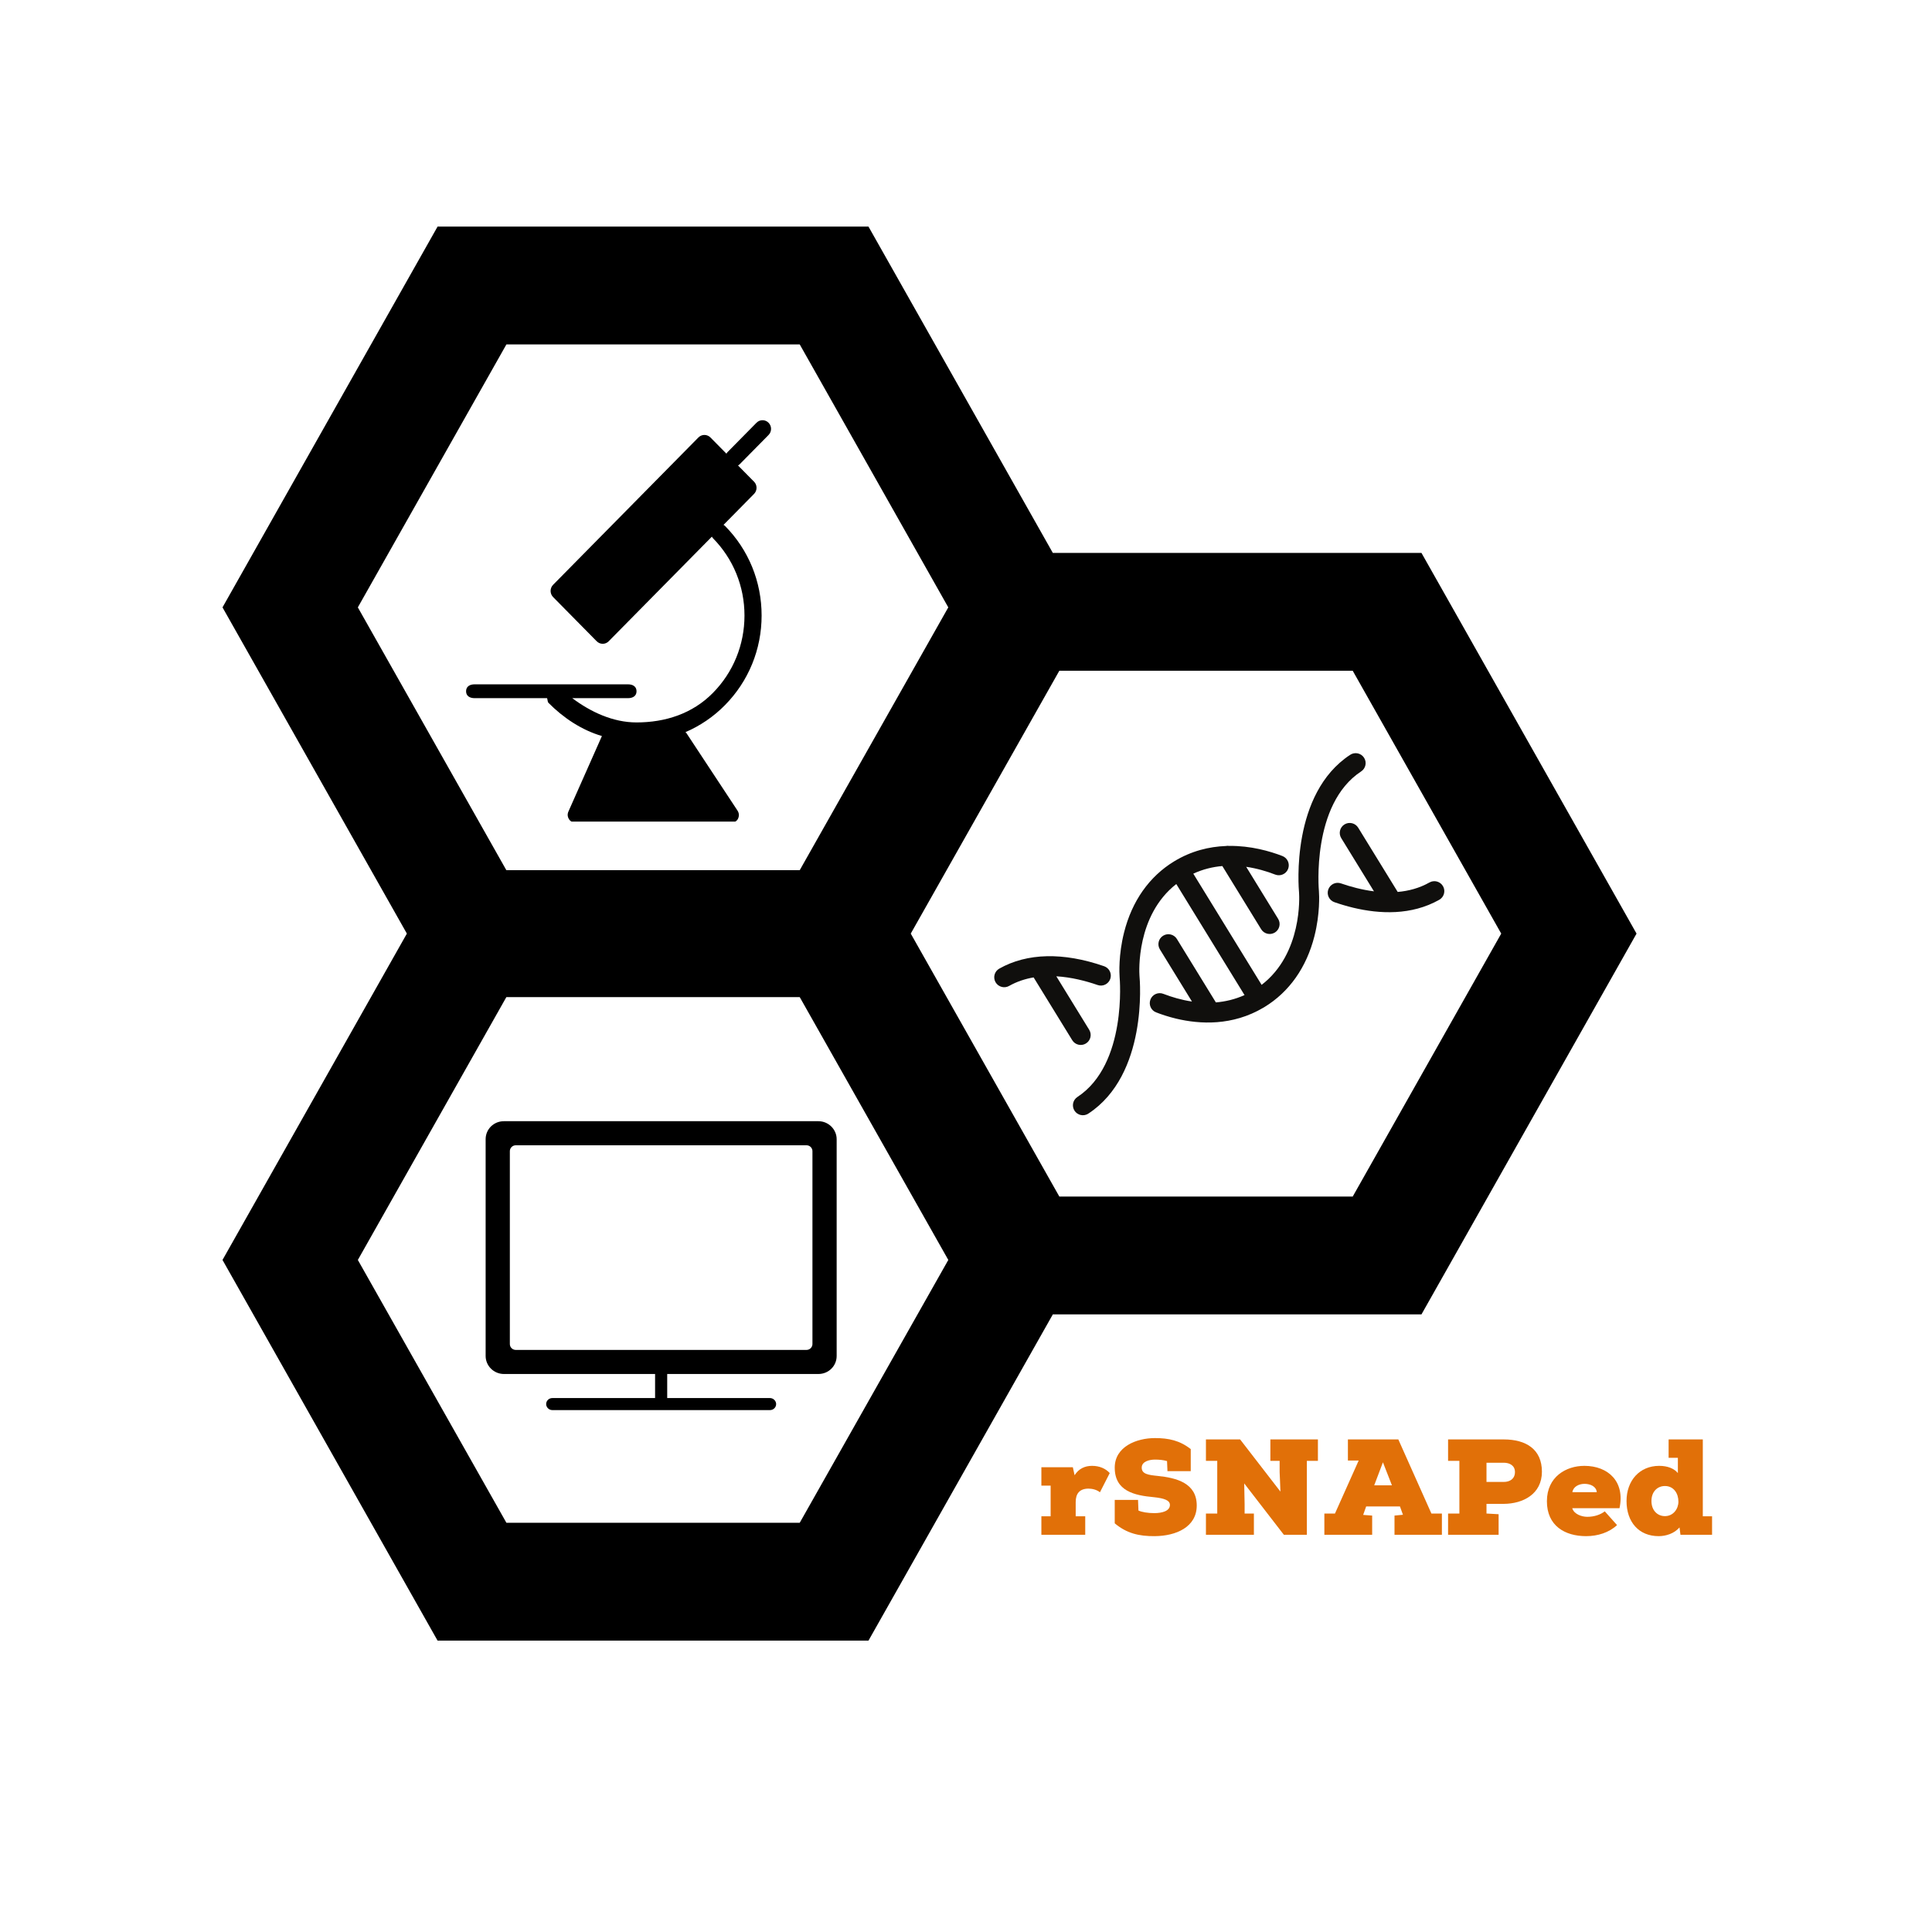
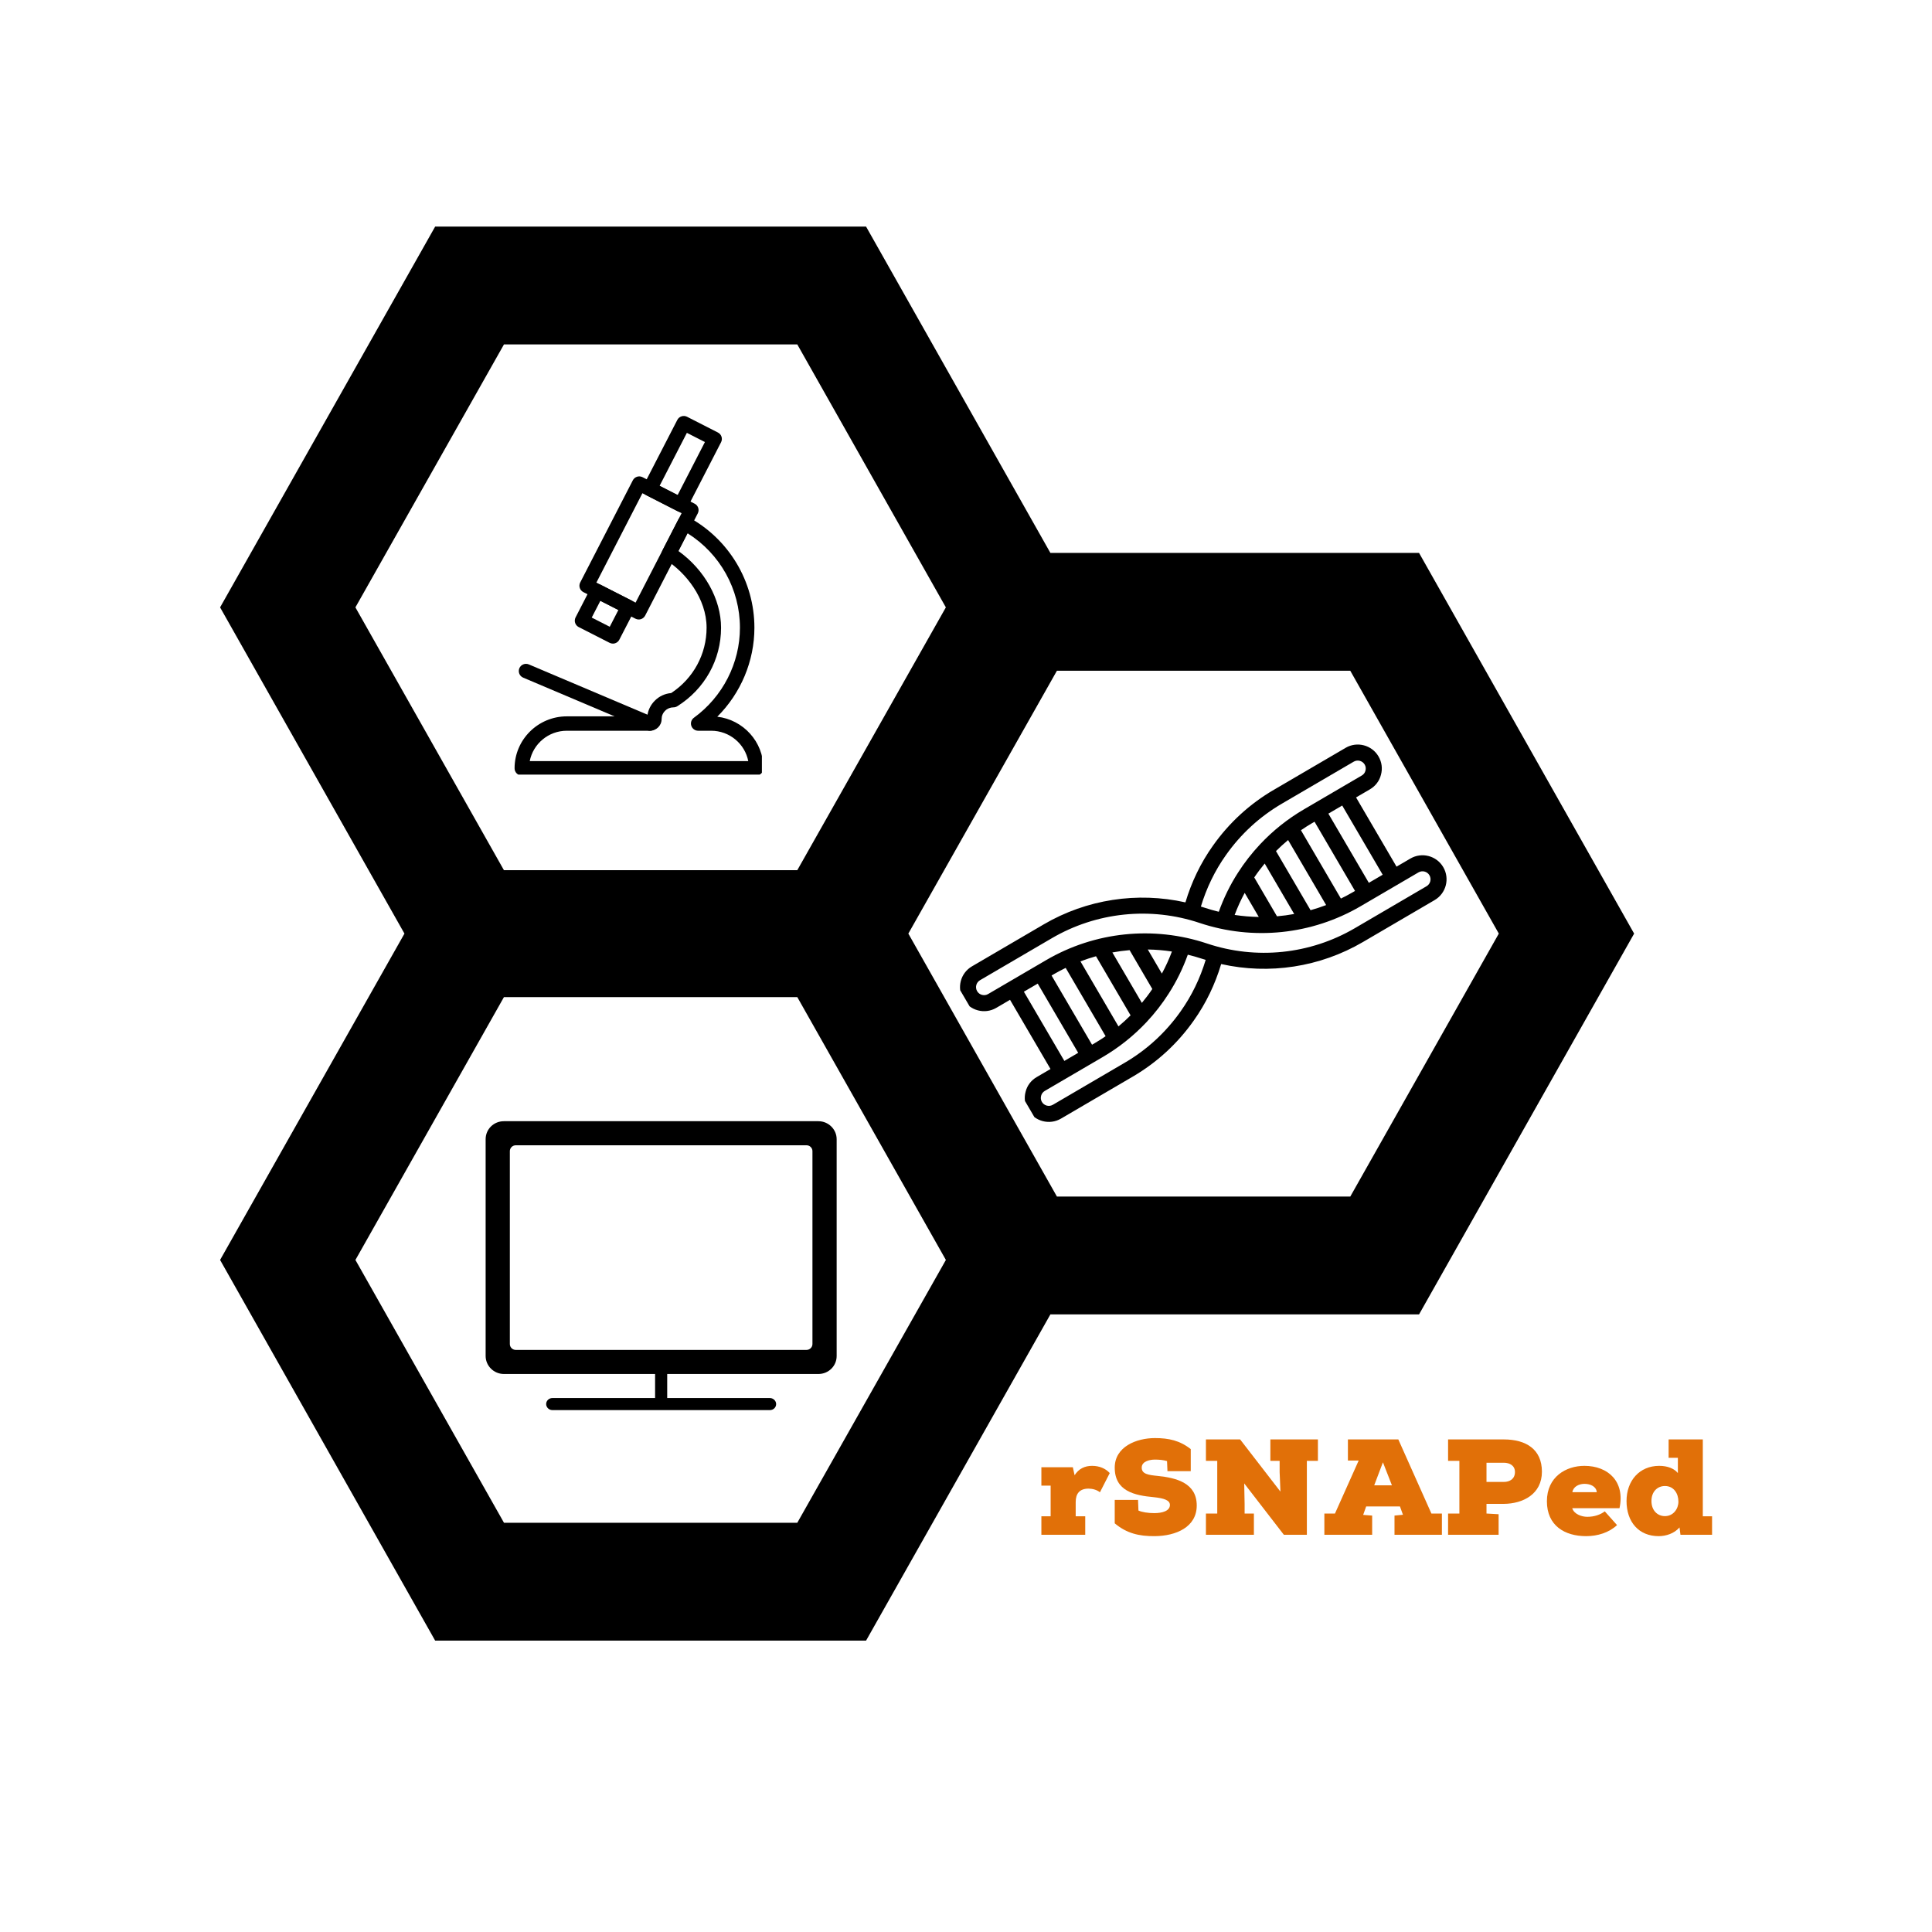
<svg xmlns="http://www.w3.org/2000/svg" xmlns:xlink="http://www.w3.org/1999/xlink" width="375pt" height="375pt" viewBox="0 0 375 375" version="1.2">
  <defs>
    <g>
      <symbol overflow="visible" id="glyph0-0">
        <path style="stroke:none;" d="M 0.82 -9.543 L 2.617 -9.543 L 2.617 -3.594 L 0.82 -3.594 L 0.82 0 L 9.332 0 L 9.332 -3.594 L 7.48 -3.594 L 7.48 -6.344 C 7.48 -7.984 8.223 -8.938 9.941 -8.961 C 10.707 -8.961 11.555 -8.75 12.188 -8.25 L 14.09 -11.977 C 13.297 -12.848 12.109 -13.379 10.656 -13.379 C 9.254 -13.379 8.062 -12.824 7.27 -11.555 L 6.926 -13.113 L 0.82 -13.113 Z M 0.82 -9.543 " />
      </symbol>
      <symbol overflow="visible" id="glyph0-1">
        <path style="stroke:none;" d="M 15.836 -16.629 C 13.723 -18.297 11.555 -18.77 8.883 -18.77 C 5.312 -18.77 1.082 -17.105 1.082 -13.035 C 1.082 -8.461 4.918 -7.641 8.672 -7.297 C 10.707 -7.086 11.793 -6.688 11.793 -5.789 C 11.793 -4.625 10.312 -4.203 8.75 -4.203 C 7.562 -4.203 6.344 -4.391 5.684 -4.707 L 5.605 -6.77 L 1.082 -6.77 L 1.082 -2.223 C 3.41 -0.266 5.816 0.289 8.832 0.266 C 13.008 0.238 17 -1.508 17 -5.684 C 17 -10.047 13.059 -11.051 9.438 -11.422 C 7.586 -11.605 6.32 -11.793 6.32 -13.035 C 6.32 -14.277 7.906 -14.594 8.883 -14.594 C 9.73 -14.594 10.523 -14.516 11.234 -14.305 L 11.316 -12.348 L 15.836 -12.348 Z M 15.836 -16.629 " />
      </symbol>
      <symbol overflow="visible" id="glyph0-2">
        <path style="stroke:none;" d="M 15.57 -8.379 L 7.746 -18.508 L 1.109 -18.508 L 1.109 -14.355 L 3.305 -14.355 L 3.305 -4.125 L 1.109 -4.125 L 1.109 0 L 10.418 0 L 10.418 -4.125 L 8.617 -4.125 L 8.617 -5.949 L 8.539 -9.969 L 16.234 0 L 20.699 0 L 20.699 -14.355 L 22.844 -14.355 L 22.844 -18.508 L 13.617 -18.508 L 13.617 -14.355 L 15.414 -14.355 L 15.414 -12.16 C 15.465 -11.449 15.465 -10.602 15.57 -8.379 Z M 15.57 -8.379 " />
      </symbol>
      <symbol overflow="visible" id="glyph0-3">
        <path style="stroke:none;" d="M 14.012 0 L 23.211 0 L 23.211 -4.125 L 21.176 -4.125 L 14.754 -18.508 L 4.969 -18.508 L 4.969 -14.41 L 7.059 -14.41 L 2.457 -4.125 L 0.398 -4.125 L 0.398 0 L 9.676 0 L 9.676 -3.727 L 7.93 -3.859 L 8.512 -5.5 L 15.07 -5.5 L 15.652 -3.887 L 14.012 -3.727 Z M 13.512 -9.598 L 10.074 -9.598 L 11.766 -14.066 Z M 13.512 -9.598 " />
      </symbol>
      <symbol overflow="visible" id="glyph0-4">
        <path style="stroke:none;" d="M 11.922 -18.508 L 1.109 -18.508 L 1.109 -14.355 L 3.305 -14.355 L 3.305 -4.125 L 1.109 -4.125 L 1.109 0 L 10.918 0 L 10.918 -3.992 L 8.566 -4.125 L 8.566 -6 L 11.922 -6 C 15.676 -6.027 19.324 -7.906 19.324 -12.242 C 19.324 -16.602 16.234 -18.508 11.922 -18.508 Z M 8.566 -10.258 L 8.566 -13.984 L 11.922 -13.984 C 13.113 -13.984 14.09 -13.402 14.09 -12.188 C 14.09 -10.867 13.113 -10.258 11.922 -10.258 Z M 8.566 -10.258 " />
      </symbol>
      <symbol overflow="visible" id="glyph0-5">
        <path style="stroke:none;" d="M 7.852 -13.379 C 4.309 -13.379 0.582 -11.262 0.582 -6.504 C 0.582 -1.746 4.07 0.266 8.195 0.266 C 10.441 0.266 12.637 -0.422 14.195 -1.879 L 11.816 -4.547 C 10.973 -3.914 9.836 -3.488 8.406 -3.488 C 7.352 -3.488 5.844 -3.992 5.5 -5.156 L 14.672 -5.156 C 15.785 -10.312 12.48 -13.379 7.852 -13.379 Z M 10.258 -8.273 L 5.527 -8.273 C 5.684 -9.332 6.793 -9.887 7.879 -9.887 C 9.043 -9.887 10.18 -9.359 10.258 -8.273 Z M 10.258 -8.273 " />
      </symbol>
      <symbol overflow="visible" id="glyph0-6">
        <path style="stroke:none;" d="M 10.574 -14.938 L 10.574 -11.977 C 9.863 -12.848 8.594 -13.379 6.953 -13.379 C 3.145 -13.379 0.609 -10.523 0.609 -6.555 C 0.609 -2.484 2.988 0.266 6.848 0.266 C 8.25 0.266 9.863 -0.238 10.891 -1.426 L 11.078 0 L 17.211 0 L 17.211 -3.594 L 15.414 -3.594 L 15.414 -18.508 L 8.777 -18.508 L 8.777 -14.938 Z M 8.062 -9.465 C 9.781 -9.465 10.68 -8.012 10.68 -6.426 C 10.68 -5.051 9.703 -3.621 8.062 -3.621 C 6.609 -3.621 5.445 -4.73 5.445 -6.555 C 5.445 -8.379 6.609 -9.465 8.062 -9.465 Z M 8.062 -9.465 " />
      </symbol>
    </g>
    <clipPath id="clip1">
-       <path d="M 90 81 L 149.848 81 L 149.848 159.465 L 90 159.465 Z M 90 81 " />
+       <path d="M 42.719 43.98 L 317.184 43.98 L 317.184 318.445 L 42.719 318.445 Z M 42.719 43.98 " />
    </clipPath>
    <clipPath id="clip2">
-       <path d="M 43.188 43.98 L 317.652 43.98 L 317.652 318.445 L 43.188 318.445 Z M 43.188 43.98 " />
+       <path d="M 94 217.625 L 162.895 217.625 L 162.895 273.699 L 94 273.699 Z M 94 217.625 " />
    </clipPath>
    <clipPath id="clip3">
-       <path d="M 257 159 L 281 159 L 281 178 L 257 178 Z M 257 159 " />
+       <path d="M 186 144 L 281 144 L 281 218 L 186 218 Z M 186 144 " />
    </clipPath>
    <clipPath id="clip4">
-       <path d="M 206.336 132.344 L 285.848 151.352 L 267.016 230.129 L 187.508 211.125 Z M 206.336 132.344 " />
+       <path d="M 265.215 142.797 L 284.145 175.168 L 203.863 222.117 L 184.934 189.746 Z M 265.215 142.797 " />
    </clipPath>
    <clipPath id="clip5">
-       <path d="M 206.336 132.344 L 285.848 151.352 L 267.016 230.129 L 187.508 211.125 Z M 206.336 132.344 " />
+       <path d="M 265.215 142.797 L 312.164 223.074 L 231.883 270.023 L 184.934 189.746 Z M 265.215 142.797 " />
    </clipPath>
    <clipPath id="clip6">
-       <path d="M 206.336 132.344 L 285.859 151.352 L 267.031 230.109 L 187.512 211.102 Z M 206.336 132.344 " />
+       <path d="M 265.215 142.797 L 312.348 223.391 L 231.754 270.523 L 184.617 189.93 Z M 265.215 142.797 " />
    </clipPath>
    <clipPath id="clip7">
-       <path d="M 208 146 L 266 146 L 266 217 L 208 217 Z M 208 146 " />
+       <path d="M 210 204 L 285 204 L 285 223 L 210 223 Z M 210 204 " />
    </clipPath>
    <clipPath id="clip8">
-       <path d="M 206.336 132.344 L 285.848 151.352 L 267.016 230.129 L 187.508 211.125 Z M 206.336 132.344 " />
+       <path d="M 265.215 142.797 L 284.145 175.168 L 203.863 222.117 L 184.934 189.746 Z M 265.215 142.797 " />
    </clipPath>
    <clipPath id="clip9">
-       <path d="M 206.336 132.344 L 285.848 151.352 L 267.016 230.129 L 187.508 211.125 Z M 206.336 132.344 " />
+       <path d="M 265.215 142.797 L 312.164 223.074 L 231.883 270.023 L 184.934 189.746 Z M 265.215 142.797 " />
    </clipPath>
    <clipPath id="clip10">
-       <path d="M 206.336 132.344 L 285.859 151.352 L 267.031 230.109 L 187.512 211.102 Z M 206.336 132.344 " />
+       <path d="M 265.215 142.797 L 312.348 223.391 L 231.754 270.523 L 184.617 189.93 Z M 265.215 142.797 " />
    </clipPath>
    <clipPath id="clip11">
-       <path d="M 192 185 L 216 185 L 216 203 L 192 203 Z M 192 185 " />
+       <path d="M 124 80.602 L 141 80.602 L 141 100 L 124 100 Z M 124 80.602 " />
    </clipPath>
    <clipPath id="clip12">
-       <path d="M 206.336 132.344 L 285.848 151.352 L 267.016 230.129 L 187.508 211.125 Z M 206.336 132.344 " />
-     </clipPath>
-     <clipPath id="clip13">
-       <path d="M 206.336 132.344 L 285.848 151.352 L 267.016 230.129 L 187.508 211.125 Z M 206.336 132.344 " />
-     </clipPath>
-     <clipPath id="clip14">
-       <path d="M 206.336 132.344 L 285.859 151.352 L 267.031 230.109 L 187.512 211.102 Z M 206.336 132.344 " />
-     </clipPath>
-     <clipPath id="clip15">
-       <path d="M 94 217.625 L 162.895 217.625 L 162.895 273.699 L 94 273.699 Z M 94 217.625 " />
+       <path d="M 99.883 100 L 147.883 100 L 147.883 150.352 L 99.883 150.352 Z M 99.883 100 " />
    </clipPath>
  </defs>
  <g id="surface1">
    <g clip-path="url(#clip1)" clip-rule="nonzero">
-       <path style=" stroke:none;fill-rule:nonzero;fill:rgb(0%,0%,0%);fill-opacity:1;" d="M 149.176 84.43 C 149.824 83.773 149.824 82.711 149.176 82.055 C 148.535 81.398 147.48 81.398 146.836 82.055 L 141.195 87.773 C 141.109 87.855 141.066 87.969 141.004 88.062 L 137.898 84.914 C 137.25 84.258 136.203 84.258 135.559 84.914 L 107.355 113.512 C 106.711 114.168 106.711 115.23 107.355 115.887 L 115.816 124.465 C 116.129 124.781 116.551 124.961 116.988 124.961 C 117.422 124.961 117.844 124.789 118.152 124.465 L 138.18 104.16 C 138.234 104.254 138.285 104.363 138.367 104.449 C 142.324 108.461 144.504 113.797 144.504 119.477 C 144.504 125.148 142.324 130.496 138.367 134.5 C 134.414 138.516 129.152 140.223 123.551 140.223 C 118.988 140.223 114.668 138.199 111.074 135.512 L 121.898 135.512 C 122.816 135.512 123.551 135.102 123.551 134.172 C 123.551 133.242 122.816 132.828 121.898 132.828 L 92.117 132.828 C 91.203 132.828 90.465 133.242 90.465 134.172 C 90.465 135.102 91.203 135.512 92.117 135.512 L 106.176 135.512 C 106.238 135.512 106.305 136.266 106.406 136.371 C 109.352 139.355 112.934 141.723 116.832 142.863 L 110.332 157.516 C 110.102 158.035 110.148 158.535 110.449 159.012 C 110.758 159.5 111.277 159.68 111.844 159.68 L 141.758 159.68 C 142.367 159.68 142.926 159.512 143.223 158.961 C 143.504 158.414 143.48 157.836 143.141 157.324 L 133.211 142.262 C 133.164 142.195 133.098 142.172 133.043 142.109 C 135.871 140.895 138.48 139.137 140.715 136.867 C 145.297 132.219 147.828 126.043 147.828 119.469 C 147.828 112.895 145.305 106.719 140.715 102.07 C 140.633 101.984 140.527 101.941 140.43 101.883 L 146.359 95.867 C 146.672 95.551 146.844 95.129 146.844 94.684 C 146.844 94.238 146.676 93.809 146.359 93.496 L 143.25 90.348 C 143.344 90.281 143.449 90.234 143.535 90.148 Z M 149.176 84.43 " />
+       <path style=" stroke:none;fill-rule:nonzero;fill:rgb(0%,0%,0%);fill-opacity:1;" d="M 275.438 107.324 L 203.883 107.324 L 168.102 43.98 L 84.465 43.98 L 42.719 117.891 L 78.504 181.211 L 42.719 244.555 L 84.465 318.445 L 168.102 318.445 L 203.883 255.121 L 275.438 255.121 L 317.184 181.211 Z M 68.984 117.891 L 97.82 66.852 L 154.754 66.852 L 183.59 117.891 L 154.754 168.902 L 97.812 168.902 Z M 154.754 295.57 L 97.824 295.57 L 68.988 244.555 L 97.812 193.543 L 154.758 193.543 L 183.594 244.555 Z M 262.09 232.25 L 205.148 232.25 L 176.309 181.211 L 205.145 130.195 L 262.09 130.195 L 290.918 181.211 Z M 262.09 232.25 " />
    </g>
    <g clip-path="url(#clip2)" clip-rule="nonzero">
-       <path style=" stroke:none;fill-rule:nonzero;fill:rgb(0%,0%,0%);fill-opacity:1;" d="M 275.906 107.324 L 204.355 107.324 L 168.57 43.98 L 84.934 43.98 L 43.188 117.891 L 78.973 181.211 L 43.188 244.555 L 84.934 318.445 L 168.57 318.445 L 204.355 255.121 L 275.906 255.121 L 317.652 181.211 Z M 69.457 117.891 L 98.293 66.852 L 155.227 66.852 L 184.062 117.891 L 155.227 168.902 L 98.281 168.902 Z M 155.227 295.57 L 98.293 295.57 L 69.457 244.555 L 98.281 193.543 L 155.23 193.543 L 184.066 244.555 Z M 262.562 232.25 L 205.617 232.25 L 176.777 181.211 L 205.613 130.195 L 262.562 130.195 L 291.387 181.211 Z M 262.562 232.25 " />
+       <path style=" stroke:none;fill-rule:evenodd;fill:rgb(0%,0%,0%);fill-opacity:1;" d="M 129.504 266.691 L 129.504 271.363 L 149.449 271.363 C 150.109 271.363 150.648 271.91 150.648 272.531 C 150.648 273.176 150.109 273.699 149.449 273.699 L 107.207 273.699 C 106.547 273.699 106.008 273.152 106.008 272.531 C 106.008 271.887 106.547 271.363 107.207 271.363 L 127.152 271.363 L 127.152 266.691 L 97.809 266.691 C 95.852 266.691 94.262 265.109 94.262 263.199 L 94.262 221.117 C 94.262 219.184 95.828 217.625 97.809 217.625 L 158.848 217.625 C 160.805 217.625 162.395 219.207 162.395 221.117 L 162.395 263.199 C 162.395 265.133 160.828 266.691 158.848 266.691 Z M 100.121 222.297 C 99.484 222.297 98.961 222.809 98.961 223.441 L 98.961 260.875 C 98.961 261.52 99.484 262.02 100.121 262.02 L 156.535 262.02 C 157.172 262.02 157.695 261.508 157.695 260.875 L 157.695 223.441 C 157.695 222.797 157.172 222.297 156.535 222.297 Z M 100.121 222.297 " />
    </g>
    <g clip-path="url(#clip3)" clip-rule="nonzero">
      <g clip-path="url(#clip4)" clip-rule="nonzero">
        <g clip-path="url(#clip5)" clip-rule="nonzero">
          <g clip-path="url(#clip6)" clip-rule="nonzero">
-             <path style=" stroke:none;fill-rule:nonzero;fill:rgb(6.27%,5.879%,5.099%);fill-opacity:1;" d="M 280.094 172.02 C 279.566 171.09 278.387 170.762 277.457 171.285 C 275.512 172.387 273.406 172.941 271.293 173.125 L 263.625 160.656 C 263.066 159.746 261.875 159.461 260.965 160.02 C 260.059 160.578 259.773 161.77 260.332 162.676 L 266.684 173.008 C 264.363 172.715 262.156 172.117 260.277 171.465 C 259.266 171.113 258.168 171.648 257.816 172.656 C 257.465 173.664 258 174.762 259.008 175.113 C 260.145 175.508 261.387 175.883 262.703 176.199 C 267.777 177.41 273.941 177.711 279.359 174.648 C 280.289 174.125 280.617 172.945 280.094 172.02 " />
+             <path style=" stroke:none;fill-rule:nonzero;fill:rgb(0%,0%,0%);fill-opacity:1;" d="M 280.137 168.316 C 278.84 166.094 275.973 165.344 273.754 166.645 L 271.066 168.215 L 263.211 154.781 L 265.898 153.211 C 266.988 152.574 267.75 151.559 268.043 150.383 C 268.375 149.176 268.207 147.918 267.57 146.824 C 266.27 144.605 263.406 143.852 261.184 145.152 L 247.254 153.297 C 242.547 156.051 238.562 159.707 235.418 164.164 C 233.031 167.52 231.266 171.223 230.09 175.152 C 220.754 173.059 210.918 174.547 202.578 179.426 L 188.648 187.574 C 186.426 188.871 185.676 191.738 186.977 193.957 C 188.273 196.18 191.141 196.93 193.363 195.633 L 196.047 194.062 L 203.902 207.492 L 201.219 209.062 C 200.125 209.703 199.363 210.719 199.074 211.891 C 198.738 213.098 198.906 214.359 199.543 215.449 C 200.844 217.672 203.711 218.422 205.93 217.125 L 219.859 208.977 C 224.566 206.227 228.551 202.566 231.695 198.109 C 234.082 194.754 235.848 191.055 237.027 187.121 C 246.359 189.215 256.195 187.727 264.535 182.852 L 278.465 174.703 C 280.688 173.402 281.438 170.539 280.137 168.316 Z M 239.645 177.59 C 240.191 176.125 240.84 174.691 241.594 173.305 L 244.328 177.98 C 242.766 177.953 241.199 177.824 239.645 177.59 Z M 247.863 177.855 L 243.449 170.309 C 244.07 169.387 244.75 168.492 245.477 167.613 L 251.203 177.406 C 250.098 177.609 248.98 177.758 247.863 177.855 Z M 254.379 176.668 L 247.668 165.195 C 248.422 164.445 249.203 163.73 250.02 163.051 L 257.402 175.672 C 256.406 176.055 255.398 176.383 254.379 176.668 Z M 262.508 173.219 C 261.777 173.648 261.023 174.039 260.266 174.41 L 252.512 161.148 C 253.207 160.668 253.922 160.215 254.652 159.785 L 255.152 159.496 L 263.008 172.93 Z M 268.379 169.785 L 265.691 171.355 L 257.836 157.926 L 260.523 156.355 Z M 248.824 155.984 L 262.754 147.84 C 263.496 147.406 264.449 147.656 264.883 148.395 C 265.094 148.754 265.148 149.168 265.031 149.594 C 264.934 149.984 264.684 150.316 264.324 150.523 L 253.082 157.102 C 249.938 158.941 247.078 161.219 244.582 163.879 C 242.961 165.609 241.516 167.465 240.293 169.387 C 238.75 171.777 237.512 174.328 236.566 176.973 C 235.645 176.746 234.73 176.492 233.824 176.191 C 233.582 176.109 233.336 176.043 233.09 175.965 C 234.172 172.391 235.785 169.023 237.957 165.965 C 240.848 161.867 244.504 158.512 248.824 155.984 Z M 227.469 184.688 C 226.922 186.152 226.273 187.582 225.52 188.969 L 222.785 184.297 C 224.348 184.32 225.914 184.449 227.469 184.688 Z M 219.254 184.422 L 223.664 191.965 C 223.043 192.891 222.363 193.785 221.637 194.66 L 215.91 184.871 C 217.02 184.668 218.133 184.516 219.254 184.422 Z M 212.734 185.605 L 219.445 197.078 C 218.691 197.828 217.91 198.547 217.094 199.223 L 209.715 186.602 C 210.707 186.223 211.715 185.895 212.734 185.605 Z M 204.605 189.055 C 205.34 188.629 206.09 188.238 206.848 187.867 L 214.602 201.129 C 213.906 201.609 213.191 202.062 212.461 202.488 L 211.965 202.781 L 204.109 189.348 Z M 198.734 192.488 L 201.422 190.918 L 209.277 204.352 L 206.59 205.922 Z M 218.289 206.289 L 204.359 214.438 C 203.617 214.871 202.664 214.621 202.23 213.879 C 202.02 213.52 201.965 213.109 202.082 212.68 C 202.18 212.293 202.43 211.961 202.789 211.75 L 214.031 205.176 C 217.176 203.336 220.035 201.055 222.535 198.398 C 224.156 196.668 225.598 194.809 226.82 192.887 C 228.363 190.496 229.602 187.949 230.551 185.305 C 231.469 185.531 232.383 185.781 233.289 186.086 C 233.531 186.168 233.781 186.23 234.023 186.309 C 232.941 189.887 231.328 193.254 229.156 196.312 C 226.266 200.406 222.609 203.766 218.289 206.289 Z M 262.965 180.164 C 254.277 185.246 243.82 186.328 234.281 183.133 C 223.883 179.656 212.496 180.836 203.035 186.371 L 191.789 192.945 C 191.051 193.379 190.094 193.129 189.66 192.387 C 189.227 191.645 189.477 190.691 190.219 190.258 L 204.148 182.113 C 212.836 177.031 223.293 175.949 232.836 179.141 C 243.23 182.617 254.617 181.438 264.082 175.906 L 275.324 169.332 C 276.066 168.898 277.02 169.148 277.453 169.887 C 277.887 170.629 277.637 171.582 276.895 172.016 Z M 262.965 180.164 " />
          </g>
        </g>
      </g>
    </g>
    <g clip-path="url(#clip7)" clip-rule="nonzero">
      <g clip-path="url(#clip8)" clip-rule="nonzero">
        <g clip-path="url(#clip9)" clip-rule="nonzero">
          <g clip-path="url(#clip10)" clip-rule="nonzero">
-             <path style=" stroke:none;fill-rule:nonzero;fill:rgb(6.27%,5.879%,5.099%);fill-opacity:1;" d="M 256 172.961 C 255.984 172.793 254.492 156.098 264.195 149.734 C 265.09 149.152 265.34 147.953 264.754 147.062 C 264.168 146.168 262.969 145.922 262.074 146.504 C 250.535 154.07 252.043 172.164 252.148 173.305 C 252.191 173.93 252.828 185.066 244.879 191.16 L 231.617 169.578 C 233.496 168.711 235.398 168.258 237.254 168.098 L 244.793 180.367 C 245.07 180.82 245.508 181.117 245.988 181.234 C 246.469 181.348 246.996 181.281 247.449 181.004 C 248.359 180.445 248.645 179.254 248.086 178.348 L 241.883 168.246 C 243.961 168.551 245.883 169.121 247.523 169.758 C 248.52 170.141 249.637 169.645 250.023 168.652 C 250.406 167.656 249.91 166.539 248.914 166.152 C 246.477 165.211 242.758 164.137 238.566 164.191 C 238.359 164.16 238.145 164.164 237.934 164.207 C 234.715 164.336 231.25 165.148 227.891 167.195 C 227.887 167.195 227.887 167.195 227.887 167.195 C 227.883 167.195 227.883 167.195 227.883 167.195 C 227.883 167.195 227.883 167.199 227.883 167.199 C 223.066 170.137 219.711 174.906 218.18 180.992 C 217.078 185.375 217.266 188.965 217.316 189.641 C 217.316 189.66 217.316 189.676 217.32 189.695 C 217.336 189.863 218.824 206.562 209.125 212.922 C 208.234 213.508 207.984 214.703 208.57 215.598 C 208.852 216.023 209.273 216.305 209.738 216.414 C 210.238 216.535 210.785 216.457 211.246 216.152 C 222.789 208.582 221.277 190.469 221.168 189.352 C 221.125 188.711 220.484 177.715 228.316 171.59 L 241.562 193.145 C 239.707 193.98 237.828 194.414 236 194.566 L 228.43 182.25 C 227.871 181.344 226.68 181.059 225.77 181.617 C 224.859 182.176 224.574 183.363 225.133 184.273 L 231.359 194.398 C 229.312 194.094 227.418 193.527 225.801 192.902 C 224.805 192.516 223.684 193.012 223.301 194.004 C 222.914 195 223.41 196.121 224.406 196.504 C 225.48 196.918 226.801 197.359 228.297 197.719 C 232.914 198.82 239.223 199.148 245.227 195.586 C 245.25 195.57 245.277 195.559 245.305 195.543 C 245.316 195.535 245.328 195.527 245.34 195.52 C 245.371 195.5 245.402 195.484 245.434 195.465 C 250.246 192.531 253.598 187.77 255.133 181.695 C 256.238 177.32 256.055 173.703 256.004 173.02 C 256.004 173 256.004 172.98 256 172.961 " />
+             <path style=" stroke:none;fill-rule:nonzero;fill:rgb(0%,0%,0%);fill-opacity:1;" d="M 309.988 219.359 C 308.691 217.137 305.824 216.387 303.602 217.688 L 295.746 204.254 L 293.062 205.824 L 300.918 219.258 L 298.23 220.828 L 290.375 207.398 L 287.688 208.969 L 295.543 222.398 L 292.855 223.973 L 285 210.539 L 282.316 212.109 L 290.117 225.453 C 289.176 225.914 288.223 226.34 287.25 226.715 L 278.844 212.34 L 276.156 213.91 L 284.23 227.711 C 283.18 228.008 282.121 228.254 281.055 228.449 L 272.684 214.137 L 270 215.707 L 277.711 228.898 C 276.539 229 275.359 229.043 274.18 229.023 L 264.957 213.25 L 262.27 214.82 L 270.418 228.758 C 269.062 228.586 267.711 228.336 266.375 228.004 L 257.227 212.363 L 254.539 213.934 L 262.023 226.73 C 260.648 226.34 259.262 226.023 257.867 225.789 L 248.711 210.133 L 246.023 211.703 L 254.008 225.352 C 252.797 225.273 251.582 225.262 250.371 225.301 L 241.766 210.586 L 239.078 212.16 L 246.926 225.574 C 245.824 225.711 244.727 225.887 243.641 226.121 L 234.824 211.043 L 232.137 212.613 L 240.516 226.941 C 239.504 227.25 238.508 227.598 237.523 227.988 L 229.449 214.184 L 226.762 215.758 L 234.668 229.27 C 233.91 229.648 233.164 230.039 232.43 230.469 L 231.934 230.758 L 224.078 217.328 L 221.391 218.898 L 229.246 232.332 L 226.559 233.902 L 218.703 220.469 L 216.016 222.039 L 223.871 235.473 L 221.188 237.043 L 213.332 223.613 L 210.645 225.184 L 218.5 238.617 C 216.277 239.914 215.527 242.781 216.828 245 C 218.125 247.223 220.992 247.973 223.215 246.676 L 234.457 240.098 C 243.145 235.02 253.598 233.938 263.141 237.129 C 273.539 240.605 284.926 239.426 294.387 233.895 L 308.316 225.746 C 310.539 224.445 311.289 221.582 309.988 219.359 Z M 292.816 231.207 C 284.129 236.289 273.672 237.371 264.129 234.176 C 253.734 230.699 242.348 231.879 232.883 237.414 L 221.641 243.988 C 220.902 244.422 219.945 244.172 219.512 243.43 C 219.078 242.688 219.328 241.734 220.07 241.301 L 234 233.156 C 242.688 228.074 253.145 226.992 262.688 230.184 C 273.082 233.66 284.469 232.48 293.93 226.949 L 305.176 220.375 C 305.914 219.941 306.871 220.191 307.305 220.93 C 307.738 221.672 307.488 222.625 306.746 223.059 Z M 292.816 231.207 " />
          </g>
        </g>
      </g>
-     </g>
-     <g clip-path="url(#clip11)" clip-rule="nonzero">
-       <g clip-path="url(#clip12)" clip-rule="nonzero">
-         <g clip-path="url(#clip13)" clip-rule="nonzero">
-           <g clip-path="url(#clip14)" clip-rule="nonzero">
-             <path style=" stroke:none;fill-rule:nonzero;fill:rgb(6.27%,5.879%,5.099%);fill-opacity:1;" d="M 211.414 199.883 L 205.031 189.5 C 207.938 189.672 210.734 190.391 213.043 191.191 C 214.051 191.547 215.152 191.008 215.504 190 C 215.852 188.992 215.316 187.895 214.309 187.543 C 206.395 184.797 199.359 184.957 193.961 188.008 C 193.031 188.531 192.703 189.711 193.23 190.641 C 193.508 191.125 193.961 191.445 194.465 191.566 C 194.922 191.676 195.422 191.621 195.863 191.371 C 197.379 190.516 198.988 189.992 200.625 189.715 L 208.121 201.902 C 208.398 202.359 208.836 202.656 209.32 202.773 C 209.801 202.887 210.324 202.82 210.777 202.539 C 211.688 201.98 211.973 200.793 211.414 199.883 " />
-           </g>
-         </g>
-       </g>
-     </g>
-     <g clip-path="url(#clip15)" clip-rule="nonzero">
-       <path style=" stroke:none;fill-rule:evenodd;fill:rgb(0%,0%,0%);fill-opacity:1;" d="M 129.504 266.691 L 129.504 271.363 L 149.449 271.363 C 150.109 271.363 150.648 271.91 150.648 272.531 C 150.648 273.176 150.109 273.699 149.449 273.699 L 107.207 273.699 C 106.547 273.699 106.008 273.152 106.008 272.531 C 106.008 271.887 106.547 271.363 107.207 271.363 L 127.152 271.363 L 127.152 266.691 L 97.809 266.691 C 95.852 266.691 94.262 265.109 94.262 263.199 L 94.262 221.117 C 94.262 219.184 95.828 217.625 97.809 217.625 L 158.848 217.625 C 160.805 217.625 162.395 219.207 162.395 221.117 L 162.395 263.199 C 162.395 265.133 160.828 266.691 158.848 266.691 Z M 100.121 222.297 C 99.484 222.297 98.961 222.809 98.961 223.441 L 98.961 260.875 C 98.961 261.52 99.484 262.02 100.121 262.02 L 156.535 262.02 C 157.172 262.02 157.695 261.508 157.695 260.875 L 157.695 223.441 C 157.695 222.797 157.172 222.297 156.535 222.297 Z M 100.121 222.297 " />
    </g>
    <g style="fill:rgb(88.239%,43.919%,3.139%);fill-opacity:1;">
      <use xlink:href="#glyph0-0" x="201.311" y="297.9" />
    </g>
    <g style="fill:rgb(88.239%,43.919%,3.139%);fill-opacity:1;">
      <use xlink:href="#glyph0-1" x="215.287" y="297.9" />
    </g>
    <g style="fill:rgb(88.239%,43.919%,3.139%);fill-opacity:1;">
      <use xlink:href="#glyph0-2" x="232.962" y="297.9" />
    </g>
    <g style="fill:rgb(88.239%,43.919%,3.139%);fill-opacity:1;">
      <use xlink:href="#glyph0-3" x="256.66" y="297.9" />
    </g>
    <g style="fill:rgb(88.239%,43.919%,3.139%);fill-opacity:1;">
      <use xlink:href="#glyph0-4" x="279.962" y="297.9" />
    </g>
    <g style="fill:rgb(88.239%,43.919%,3.139%);fill-opacity:1;">
      <use xlink:href="#glyph0-5" x="299.671" y="297.9" />
    </g>
    <g style="fill:rgb(88.239%,43.919%,3.139%);fill-opacity:1;">
      <use xlink:href="#glyph0-6" x="315.1" y="297.9" />
    </g>
+     <g clip-path="url(#clip11)" clip-rule="nonzero">
+       <path style=" stroke:none;fill-rule:nonzero;fill:rgb(0%,0%,0%);fill-opacity:1;" d="M 128.027 94.301 L 131.527 96.086 L 136.824 85.801 L 133.324 84.016 Z M 132.133 99.359 C 131.914 99.359 131.691 99.309 131.492 99.207 L 125.496 96.145 C 124.809 95.793 124.535 94.953 124.887 94.266 L 131.469 81.5 C 131.637 81.168 131.934 80.922 132.289 80.809 C 132.641 80.695 133.027 80.723 133.359 80.895 L 139.352 83.953 C 140.043 84.305 140.312 85.145 139.961 85.832 L 133.383 98.602 C 133.211 98.93 132.918 99.18 132.562 99.293 C 132.422 99.34 132.277 99.359 132.133 99.359 " />
+     </g>
+     <path style=" stroke:none;fill-rule:nonzero;fill:rgb(0%,0%,0%);fill-opacity:1;" d="M 114.855 119.871 L 118.352 121.652 L 120.027 118.398 L 116.531 116.617 Z M 118.961 124.926 C 118.742 124.926 118.523 124.875 118.324 124.77 L 112.328 121.715 C 111.996 121.547 111.746 121.254 111.633 120.902 C 111.52 120.551 111.551 120.168 111.719 119.836 L 114.672 114.102 C 115.027 113.418 115.875 113.145 116.562 113.496 L 122.555 116.551 C 123.246 116.902 123.52 117.742 123.168 118.43 L 120.211 124.164 C 120.043 124.496 119.746 124.742 119.395 124.859 C 119.254 124.902 119.109 124.926 118.961 124.926 " />
+     <path style=" stroke:none;fill-rule:nonzero;fill:rgb(0%,0%,0%);fill-opacity:1;" d="M 115.758 113.082 L 123.367 116.965 L 132.297 99.613 L 124.691 95.738 Z M 123.977 120.242 C 123.758 120.242 123.535 120.191 123.336 120.086 L 113.23 114.93 C 112.539 114.578 112.266 113.738 112.621 113.051 L 122.832 93.227 C 123.188 92.539 124.031 92.27 124.719 92.621 L 134.828 97.766 C 135.16 97.93 135.41 98.227 135.523 98.578 C 135.641 98.93 135.609 99.312 135.438 99.645 L 125.227 119.48 C 125.055 119.812 124.762 120.062 124.406 120.176 C 124.266 120.219 124.121 120.242 123.977 120.242 " />
+     <g clip-path="url(#clip12)" clip-rule="nonzero">
+       <path style=" stroke:none;fill-rule:nonzero;fill:rgb(0%,0%,0%);fill-opacity:1;" d="M 102.82 147.734 L 145.238 147.734 C 144.582 144.375 141.602 141.836 138.035 141.836 L 135.516 141.836 C 134.906 141.836 134.371 141.445 134.18 140.871 C 133.992 140.297 134.195 139.668 134.688 139.312 C 140.281 135.242 143.621 128.711 143.621 121.84 C 143.621 114.367 139.758 107.465 133.449 103.504 L 131.68 106.949 C 136.746 110.578 139.957 116.297 139.957 121.84 C 139.957 128.055 136.781 133.75 131.461 137.082 C 131.238 137.223 130.98 137.297 130.715 137.297 C 130.098 137.297 129.523 137.531 129.102 137.961 C 128.656 138.398 128.418 138.965 128.418 139.582 C 128.418 140.824 127.402 141.836 126.152 141.836 L 110.023 141.836 C 106.457 141.836 103.477 144.375 102.82 147.734 Z M 146.777 150.527 L 101.281 150.527 C 100.508 150.527 99.879 149.902 99.879 149.129 C 99.879 143.566 104.43 139.043 110.023 139.043 L 125.637 139.043 C 125.762 137.879 126.273 136.809 127.117 135.984 C 127.953 135.141 129.062 134.625 130.273 134.523 C 134.586 131.684 137.148 126.969 137.148 121.84 C 137.148 116.168 133.117 111.102 129.117 108.598 C 128.504 108.215 128.285 107.426 128.617 106.781 L 131.625 100.918 C 131.797 100.582 132.102 100.332 132.461 100.219 C 132.82 100.105 133.211 100.148 133.547 100.324 C 141.492 104.617 146.43 112.863 146.43 121.84 C 146.43 128.336 143.785 134.562 139.223 139.113 C 144.258 139.699 148.18 143.965 148.18 149.129 C 148.18 149.902 147.551 150.527 146.777 150.527 " />
+     </g>
+     <path style=" stroke:none;fill-rule:nonzero;fill:rgb(0%,0%,0%);fill-opacity:1;" d="M 126.152 141.836 C 125.969 141.836 125.781 141.801 125.602 141.723 L 101.551 131.531 C 100.836 131.23 100.508 130.41 100.809 129.699 C 101.113 128.992 101.938 128.66 102.652 128.965 L 126.703 139.156 C 127.414 139.457 127.746 140.277 127.441 140.984 C 127.215 141.516 126.695 141.836 126.152 141.836 " />
  </g>
</svg>
